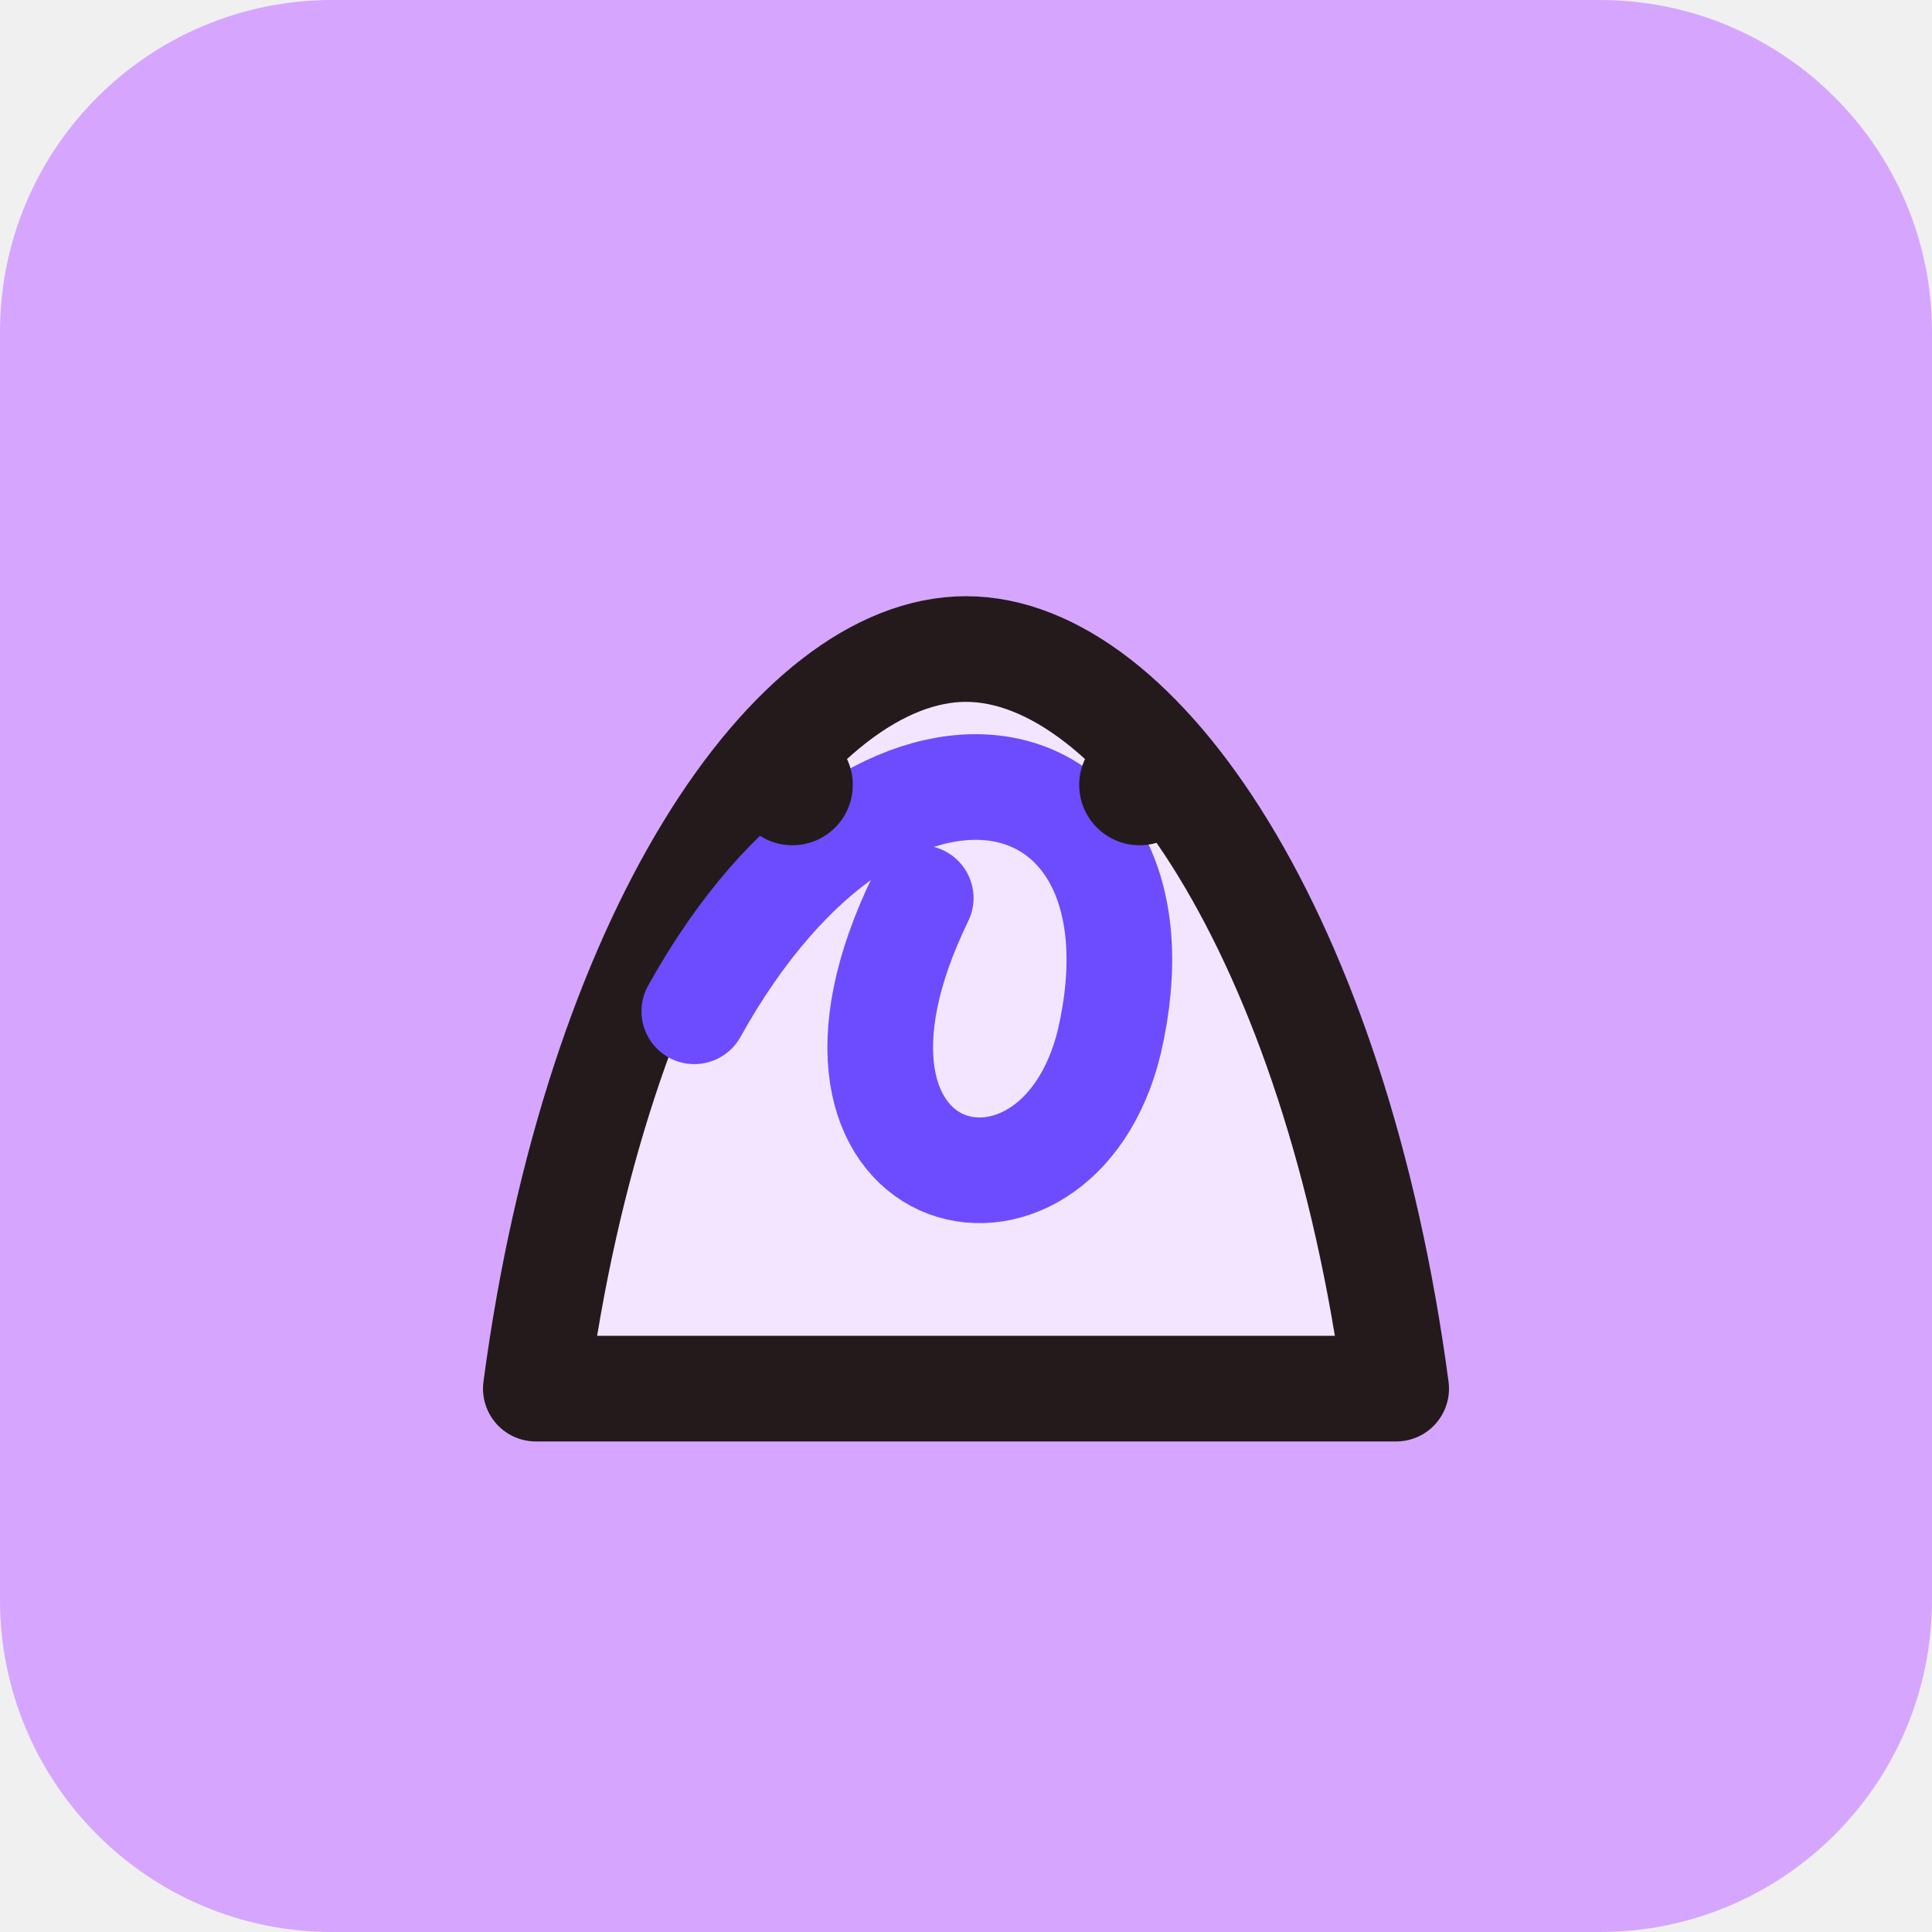
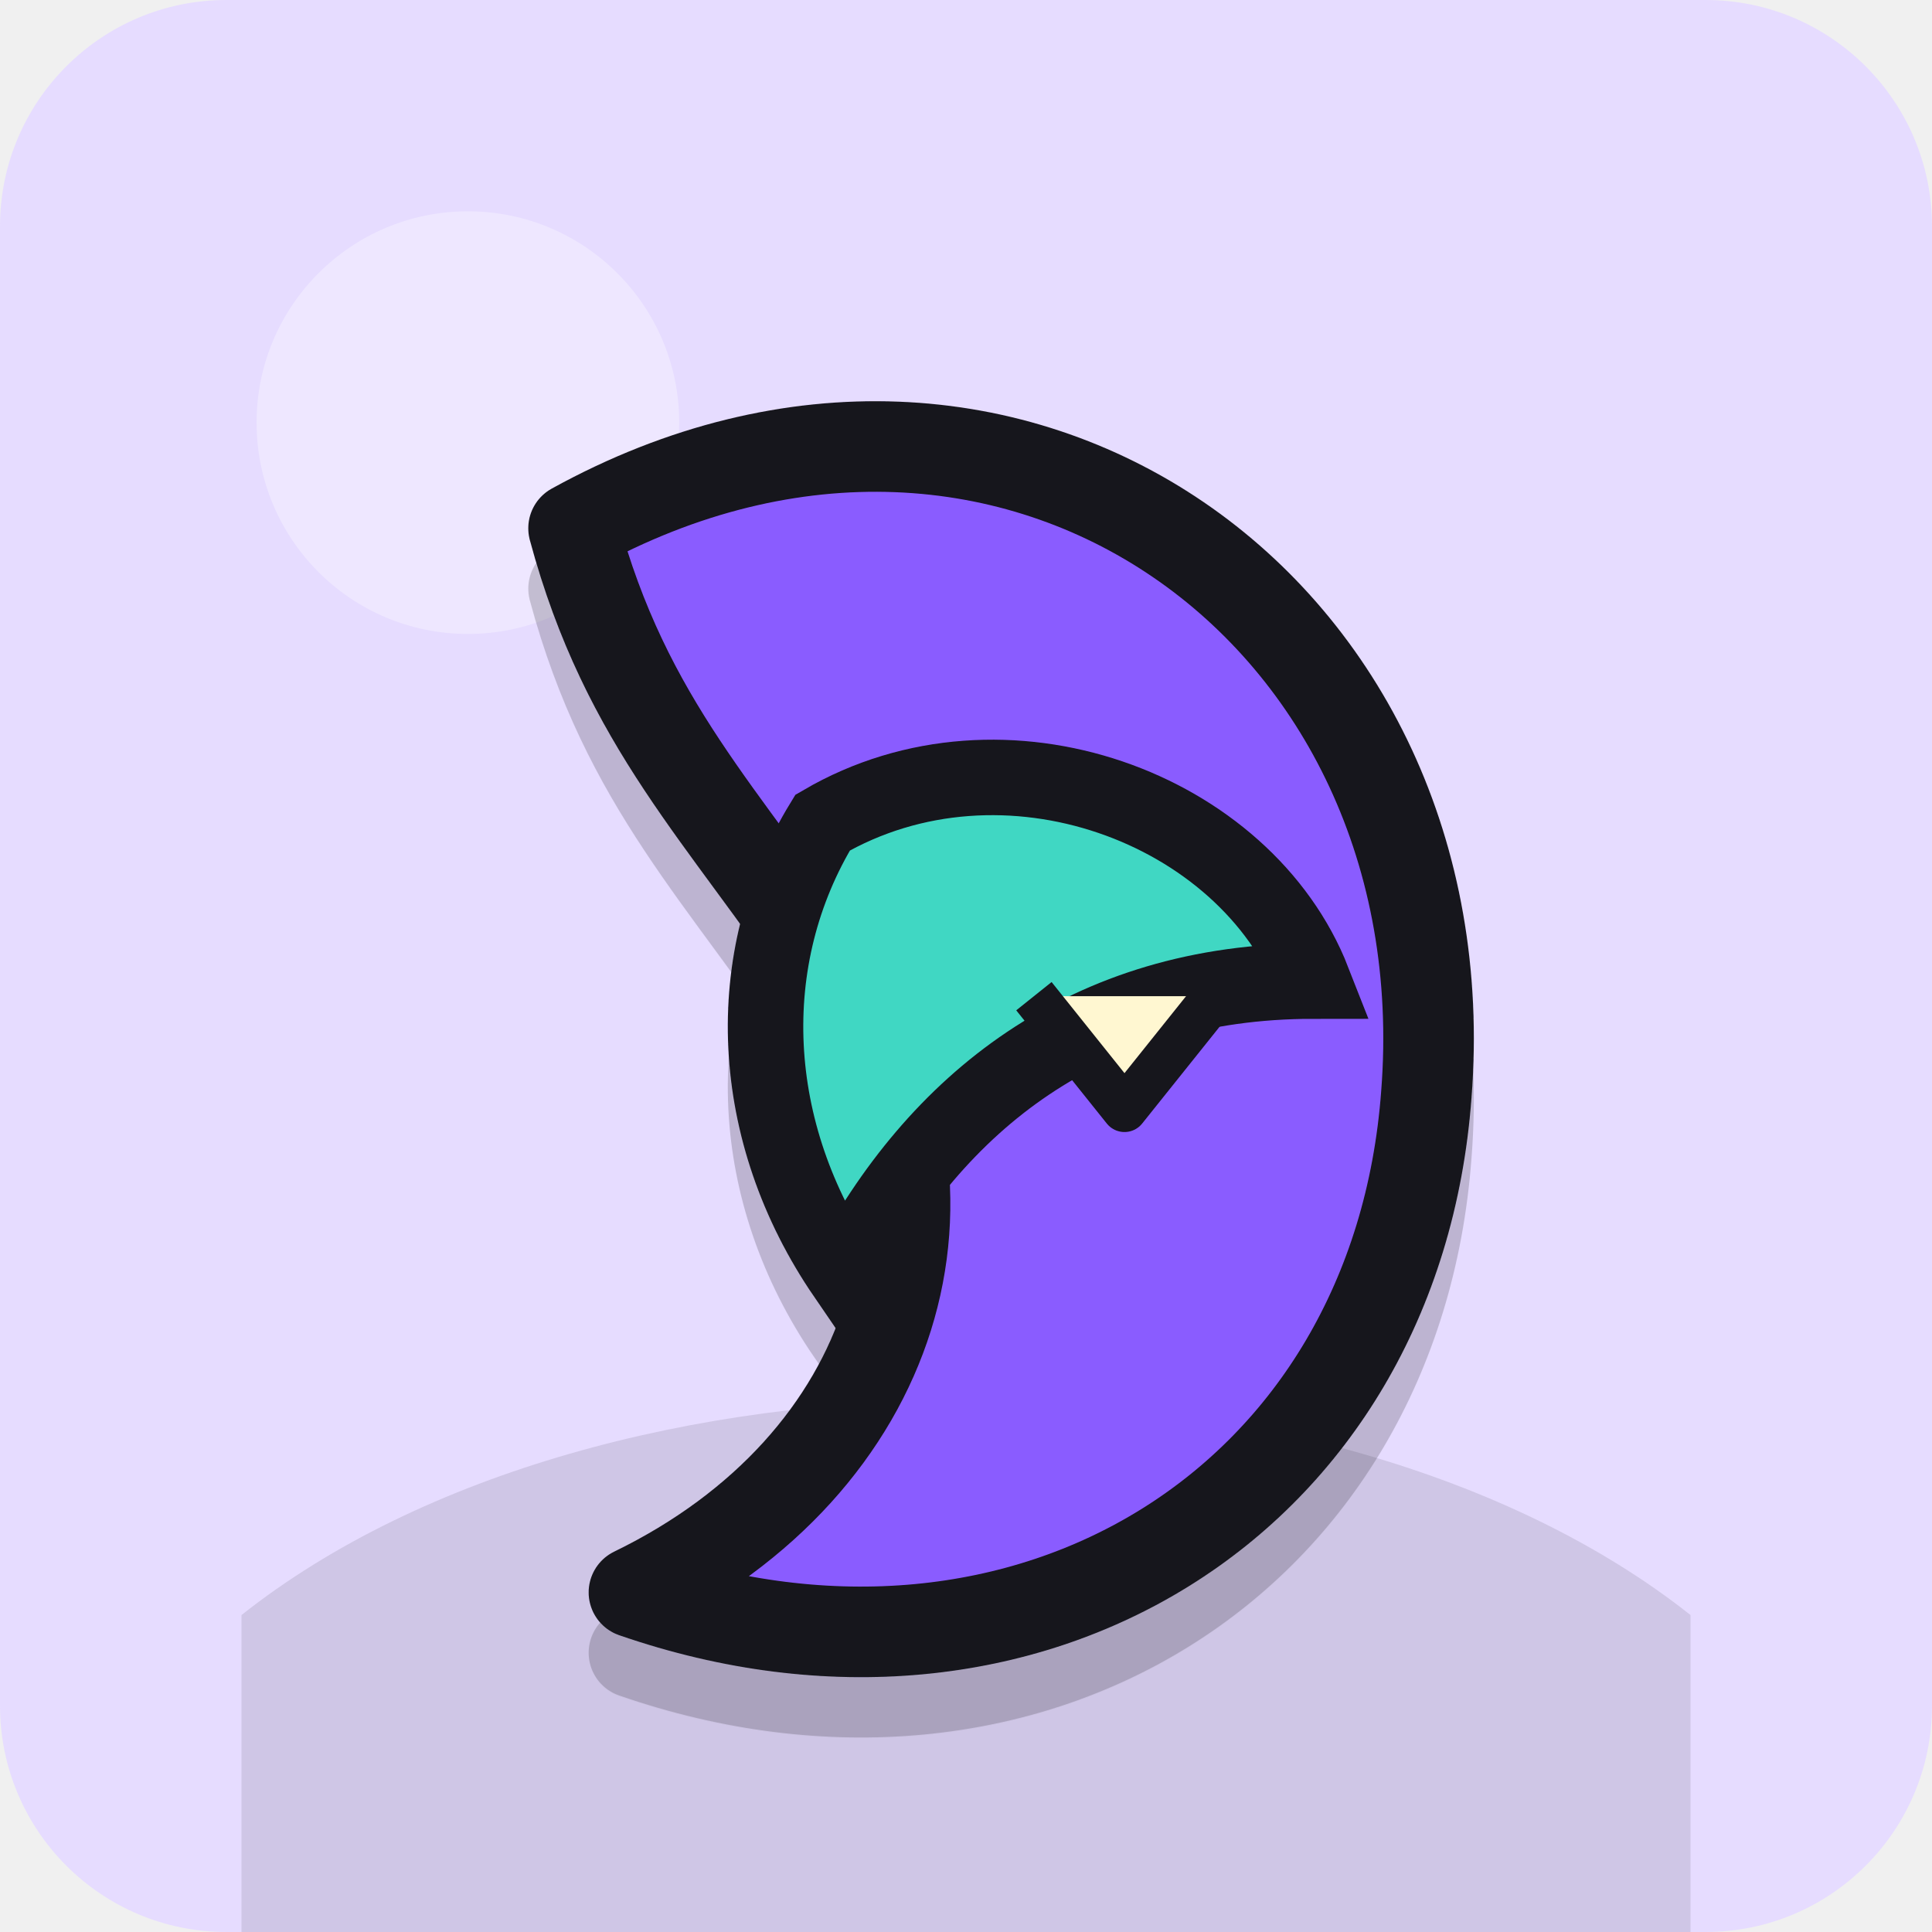
- <svg xmlns="http://www.w3.org/2000/svg" viewBox="0 0 256 256">
-   <rect width="256" height="256" rx="44" fill="#d6a6ff" />
-   <path d="M71 184c8-60 34-98 57-98s49 38 57 98Z" fill="#f3e5ff" stroke="#241a1c" stroke-width="14" stroke-linejoin="round" />
-   <path d="M92 134c25-45 64-35 55 4-7 29-44 20-25-19" fill="none" stroke="#6d4cff" stroke-width="14" stroke-linecap="round" />
-   <circle cx="105" cy="104" r="8" fill="#241a1c" />
-   <circle cx="151" cy="104" r="8" fill="#241a1c" />
+ <svg xmlns="http://www.w3.org/2000/svg" viewBox="0 0 256 256" role="img" aria-hidden="true">
+   <defs>
+     <filter id="softShadow" x="-20%" y="-20%" width="140%" height="140%">
+       <feDropShadow dx="0" dy="8" stdDeviation="0" flood-color="#000000" flood-opacity=".18" />
+     </filter>
+   </defs>
+   <rect width="256" height="256" rx="30" fill="#e6dcff" />
+   <circle cx="62" cy="56" r="28" fill="#ffffff" opacity=".32" />
+   <path d="M32 214c48-38 144-38 192 0v42H32z" fill="#000000" opacity=".10" />
+   <g filter="url(#softShadow)">
+     <path d="M76 70c58-32 118 11 113 75-4 54-53 84-105 66 35-17 46-53 26-82-14-21-27-33-34-59z" fill="#8a5cff" stroke="#17131d" stroke-width="12" stroke-linejoin="round" />
+     <path d="M109 109c24-14 56-2 65 21-30 0-50 16-62 39-13-19-14-42-3-60z" fill="#3fd7c3" stroke="#17131d" stroke-width="10" />
+     <path d="M137 132l12 15 12-15" fill="#fff7d1" stroke="#17131d" stroke-width="6" stroke-linejoin="round" />
+   </g>
</svg>
